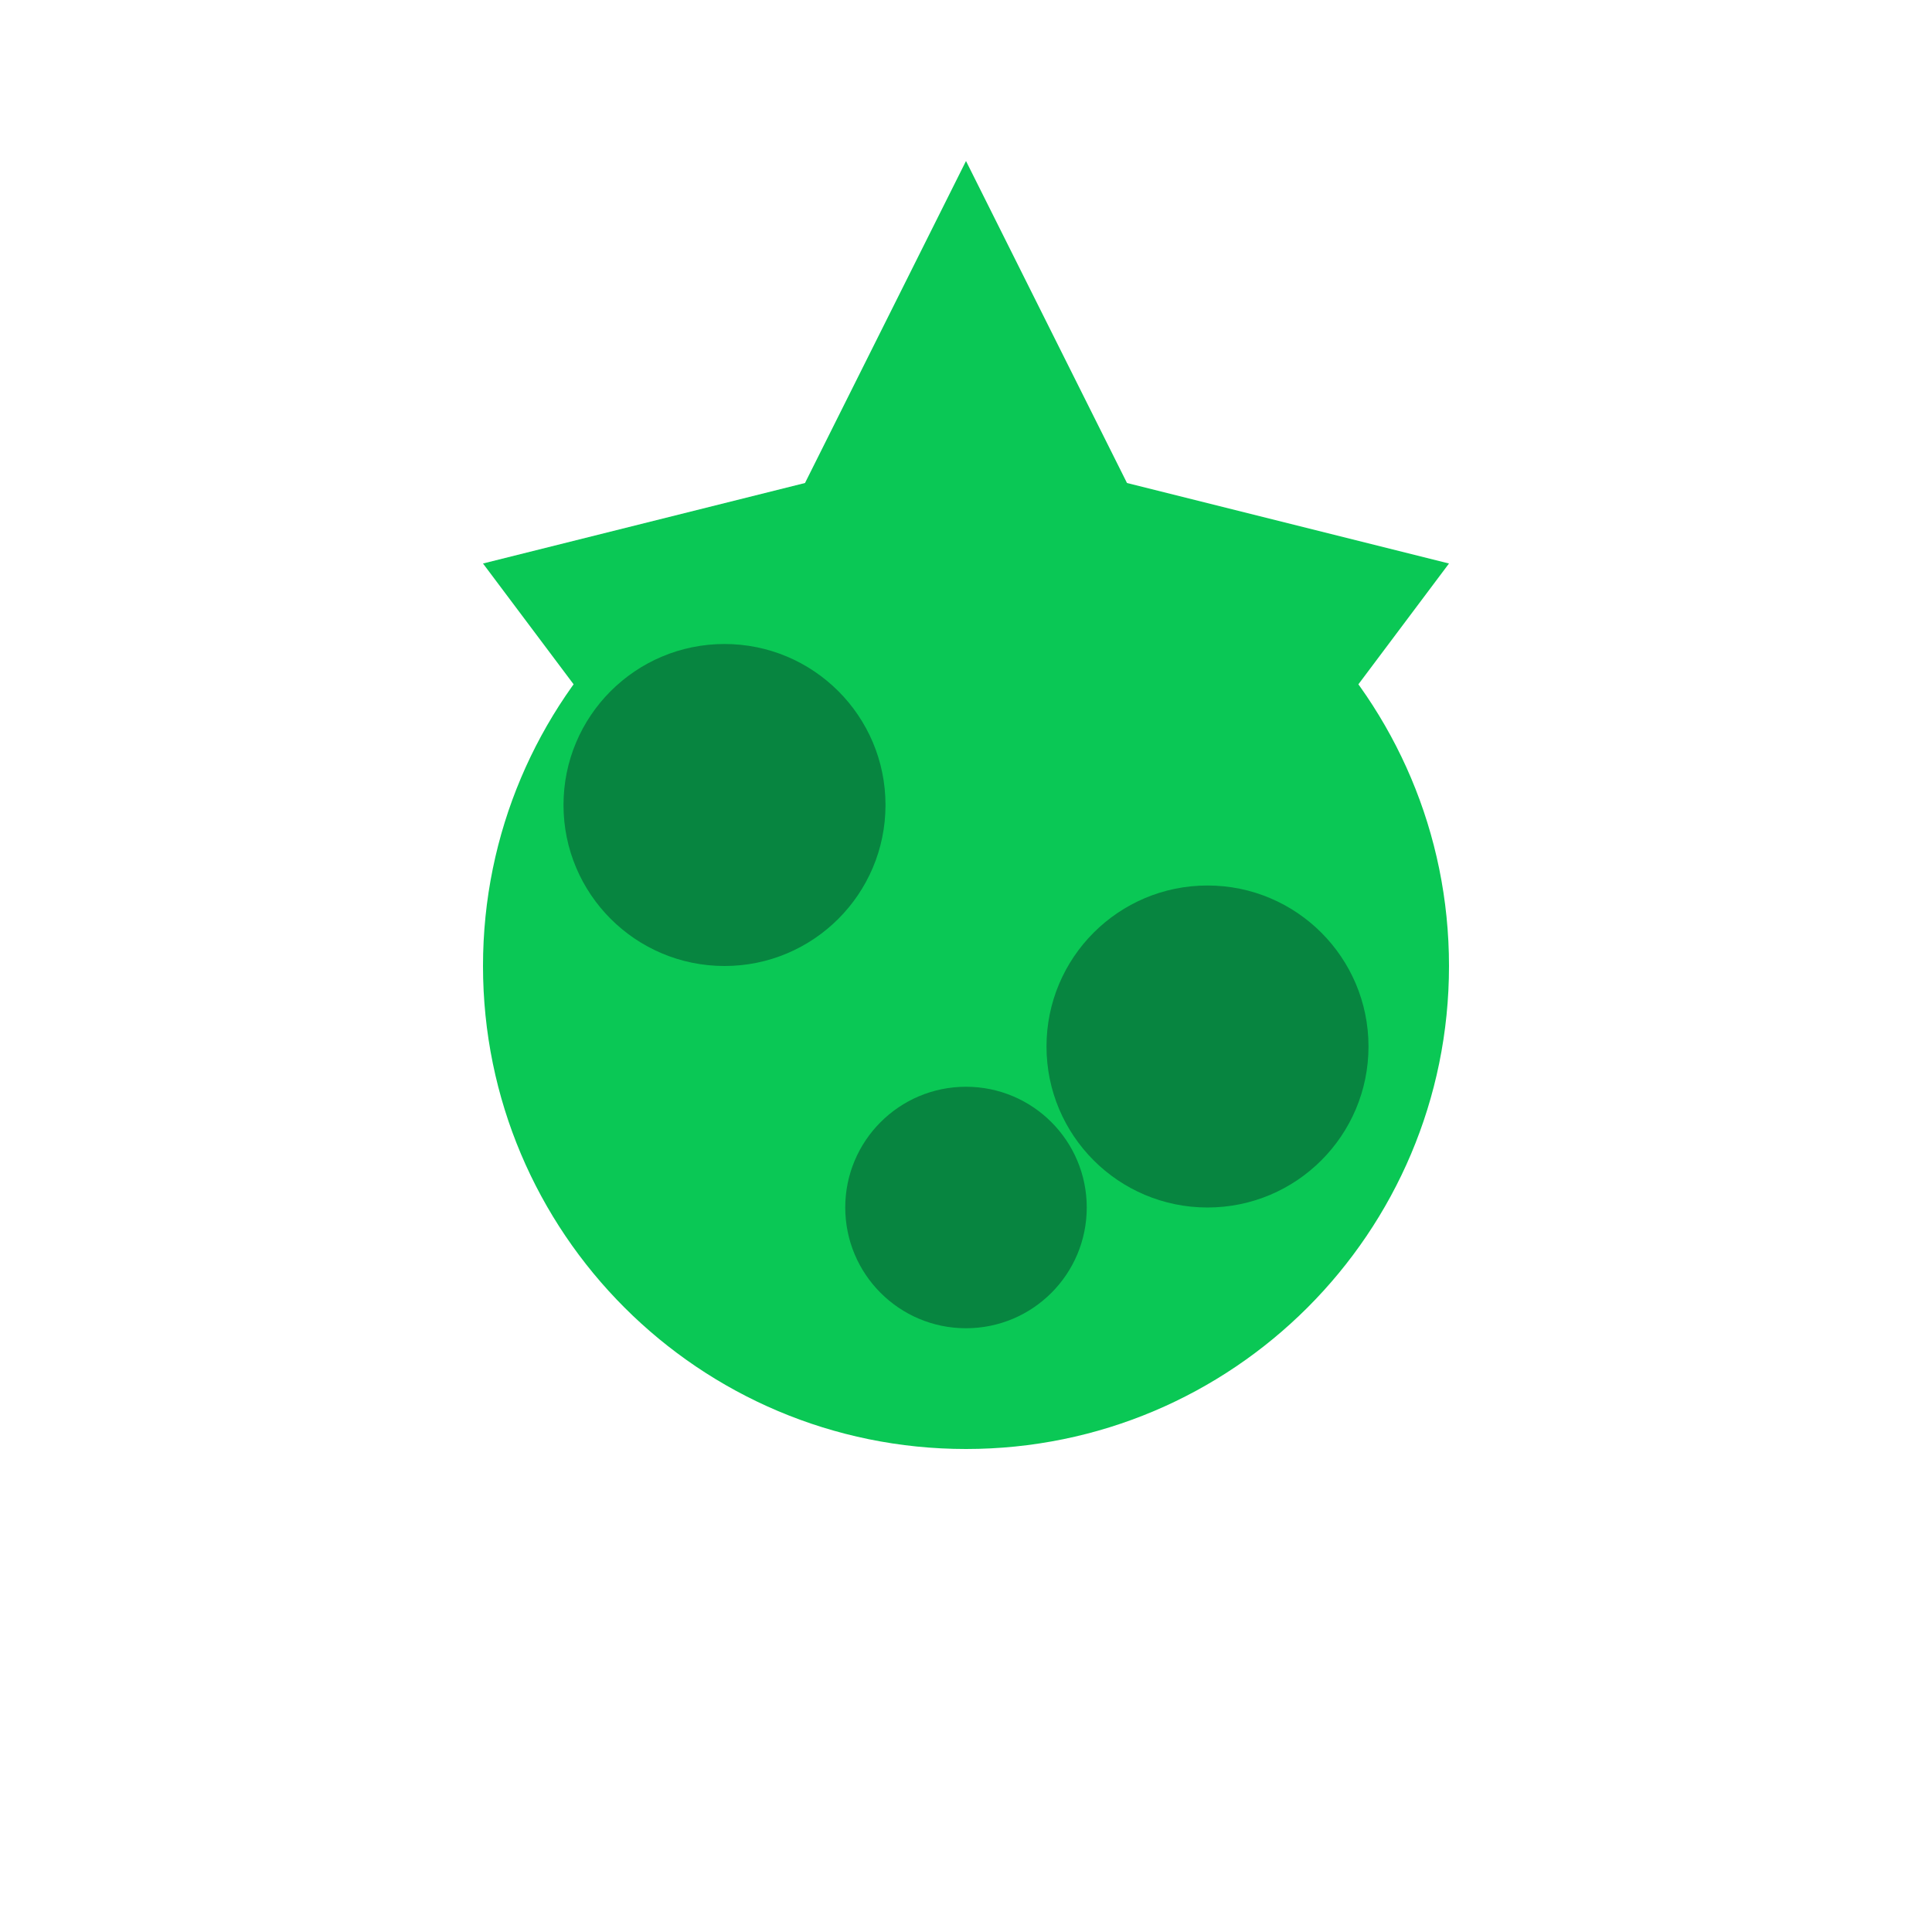
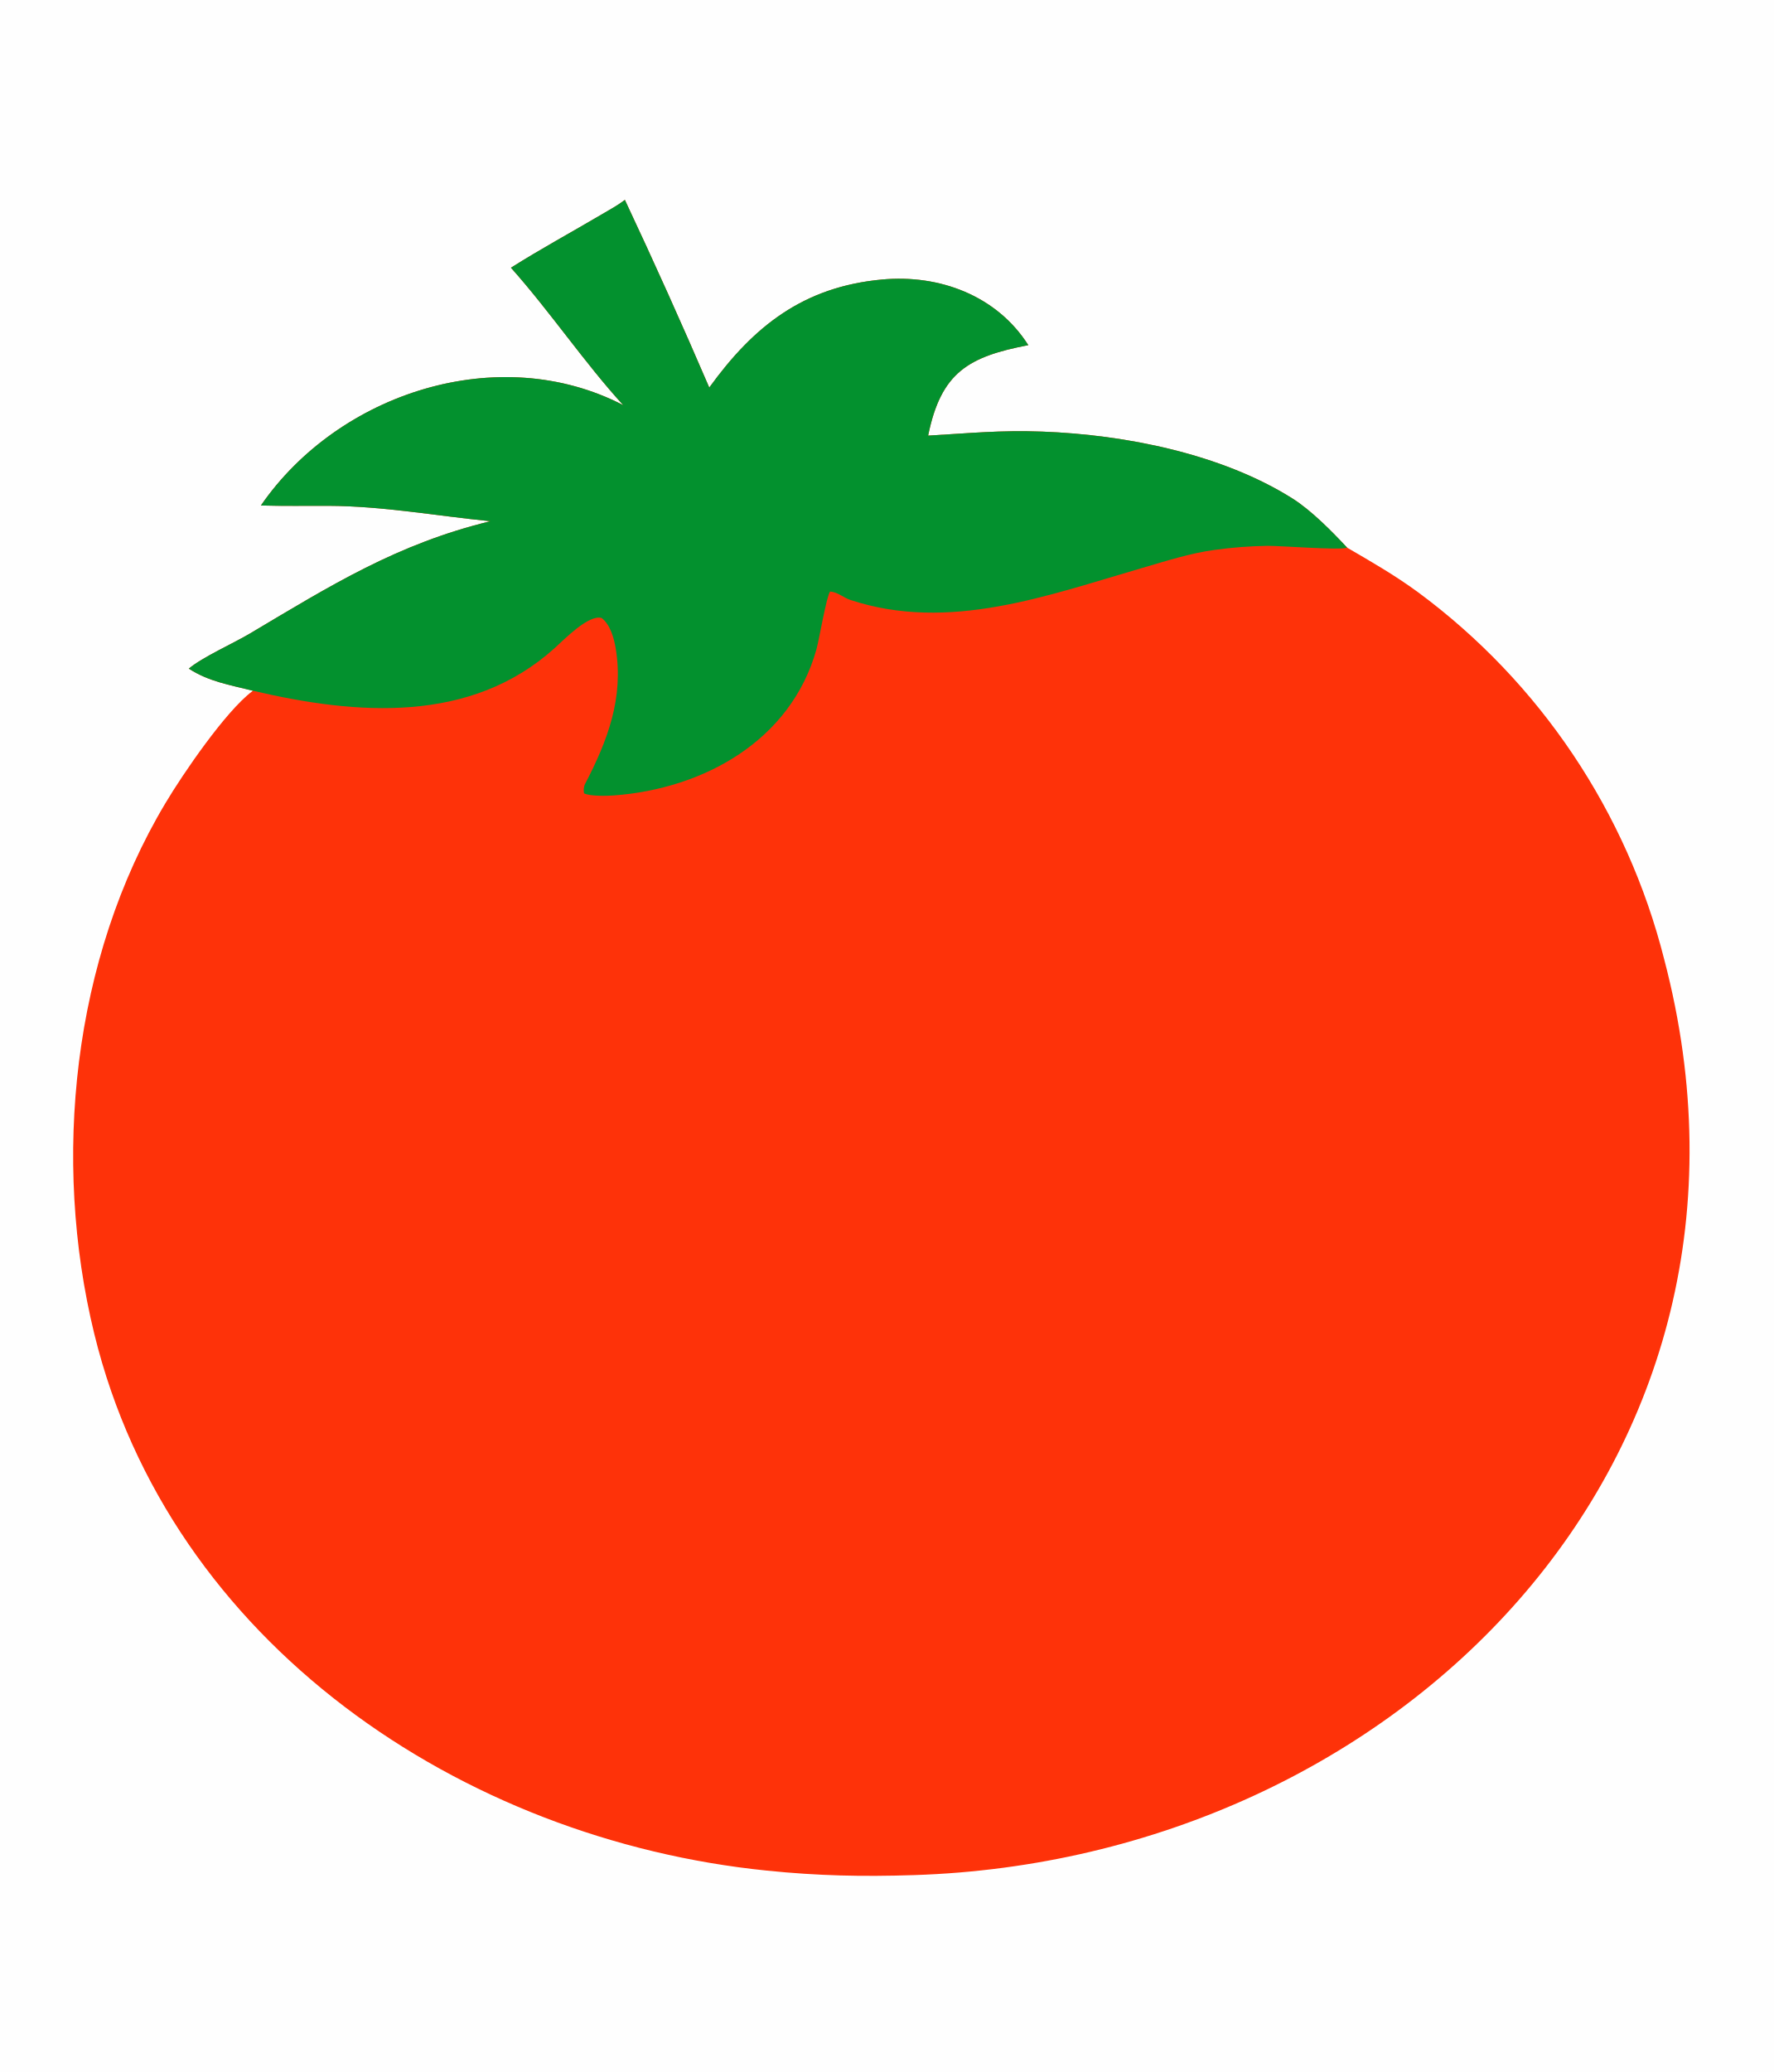
- <svg xmlns="http://www.w3.org/2000/svg" viewBox="0 0 24 24" width="24" height="24">
-   <path d="M12 2 L14 6 L18 7 L15 11 L16 15 L12 13 L8 15 L9 11 L6 7 L10 6 Z" fill="#0AC855" />
-   <circle cx="12" cy="12" r="6" fill="#0AC855" />
-   <circle cx="9" cy="10" r="2" fill="#078540" />
-   <circle cx="15" cy="13" r="2" fill="#078540" />
-   <circle cx="12" cy="15" r="1.5" fill="#078540" />
+ <svg xmlns="http://www.w3.org/2000/svg" id="svg" version="1.1" viewBox="0 0 256.891 300" width="256.891" height="300">
+   <svg>
+     <defs>
+       <clipPath id="clip-1">
+         <rect x="0" y="0" transform="scale(0.21994,0.21994)" width="1168" height="1364" fill="none" />
+       </clipPath>
+     </defs>
+     <g clip-path="url(#clip-1)" fill="none" fill-rule="nonzero" stroke="none" stroke-width="1" stroke-linecap="butt" stroke-linejoin="miter" stroke-miterlimit="10" stroke-dasharray="" stroke-dashoffset="0" font-family="none" font-weight="none" font-size="none" text-anchor="none" style="mix-blend-mode: normal">
+       <path d="M0,0h256.892v300h-256.892z" fill="#fefefe" />
+       <path d="M73.996,38.762c4.316,-2.722 8.816,-5.167 13.212,-7.757c1.159,-0.683 2.213,-1.245 3.291,-2.064c4.225,8.988 8.299,18.046 12.222,27.17c6.425,-8.887 13.629,-14.592 25.038,-15.643c8.264,-0.761 16.581,2.305 21.167,9.504c-8.622,1.664 -12.637,3.89 -14.508,13.099c5.902,-0.334 10.404,-0.812 16.536,-0.581c12.03,0.454 25.938,3.211 36.215,9.677c2.746,1.728 5.771,4.811 7.932,7.128c3.656,2.132 6.836,3.946 10.26,6.446c17.683,13.068 30.285,31.863 35.663,53.182c19.018,72.512 -38.72,130.304 -108.636,132.568c-7.559,0.244 -13.863,0.108 -21.327,-0.649c-44.198,-4.478 -86.471,-32.919 -97.413,-77.742c-6.142,-25.159 -3.175,-54.286 10.316,-76.821c2.514,-4.227 8.732,-13.318 12.562,-16.186l0.114,-0.083c-3.365,-0.841 -6.396,-1.323 -9.299,-3.2c1.949,-1.653 6.476,-3.671 8.852,-5.084c11.73,-6.975 21.315,-12.978 34.823,-16.26c-7.836,-0.78 -15.602,-2.202 -23.513,-2.23c-3.241,-0.012 -6.481,0.05 -9.72,-0.048c11.237,-16.298 34.444,-23.866 52.473,-14.53c-5.596,-6.115 -10.625,-13.586 -16.262,-19.897z" fill="#fe3209" />
+       <path d="M73.996,38.762c4.316,-2.722 8.816,-5.167 13.212,-7.757c1.159,-0.683 2.213,-1.245 3.291,-2.064c4.225,8.988 8.299,18.046 12.222,27.17c6.425,-8.887 13.629,-14.592 25.038,-15.643c8.264,-0.761 16.581,2.305 21.167,9.504c-8.622,1.664 -12.637,3.89 -14.508,13.099c5.902,-0.334 10.404,-0.812 16.536,-0.581c12.03,0.454 25.938,3.211 36.215,9.677c2.746,1.728 5.771,4.811 7.932,7.128c-1.09,0.402 -9.498,-0.277 -11.54,-0.264c-2.546,0.038 -5.087,0.233 -7.61,0.582c-3.549,0.474 -6.962,1.584 -10.495,2.609c-13.707,3.98 -28.016,9.36 -42.307,4.64c-1.016,-0.336 -1.773,-1.113 -2.924,-1.216c-0.51,0.564 -1.596,6.999 -1.997,8.421c-3.722,13.193 -16.334,20.139 -29.331,21.103c-1.057,0.078 -3.453,0.13 -4.311,-0.302c-0.096,-0.434 -0.046,-0.999 0.154,-1.381c3.24,-6.208 5.615,-12.453 4.433,-19.584c-0.241,-1.456 -0.77,-3.447 -2.035,-4.42c-1.871,-0.568 -5.424,3.108 -6.829,4.373c-12.132,10.928 -28.548,9.706 -43.668,6.155c-3.365,-0.841 -6.396,-1.323 -9.299,-3.2c1.949,-1.653 6.476,-3.671 8.852,-5.084c11.73,-6.975 21.315,-12.978 34.823,-16.26c-7.836,-0.78 -15.602,-2.202 -23.513,-2.23c-3.241,-0.012 -6.481,0.05 -9.72,-0.048c11.237,-16.298 34.444,-23.866 52.473,-14.53c-5.596,-6.115 -10.625,-13.586 -16.262,-19.897z" fill="#03912e" />
+     </g>
+   </svg>
</svg>
